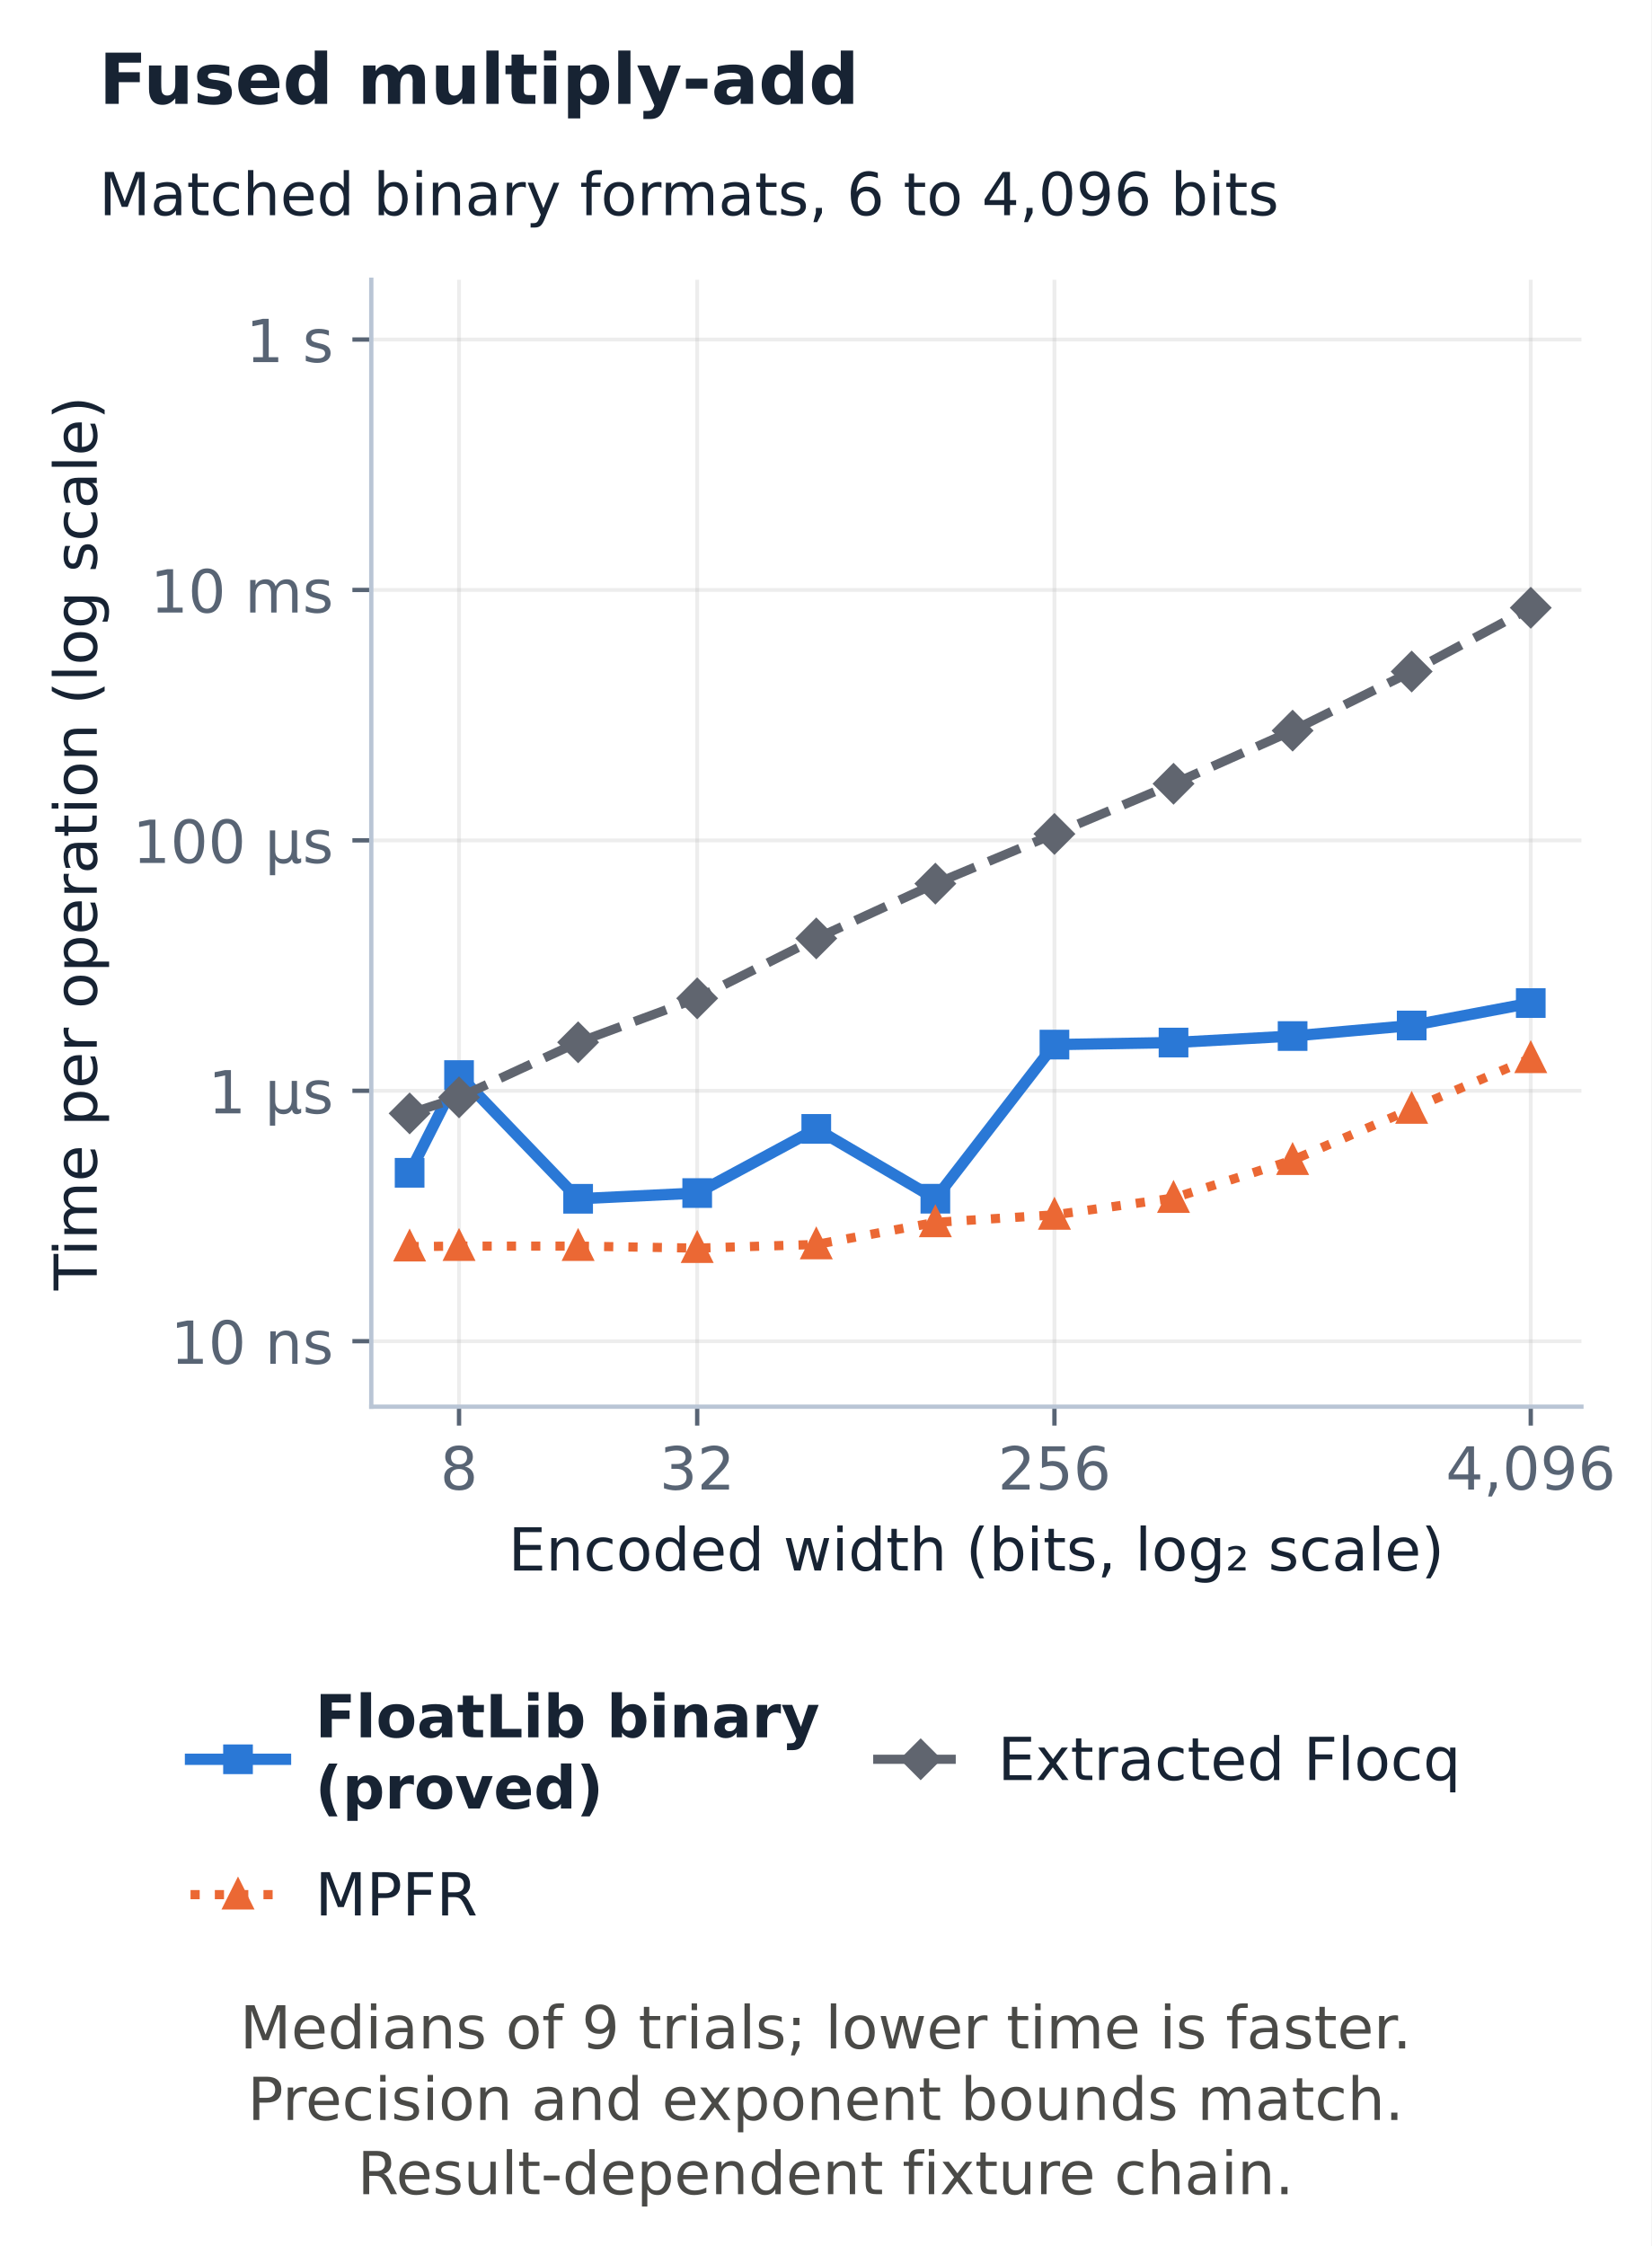
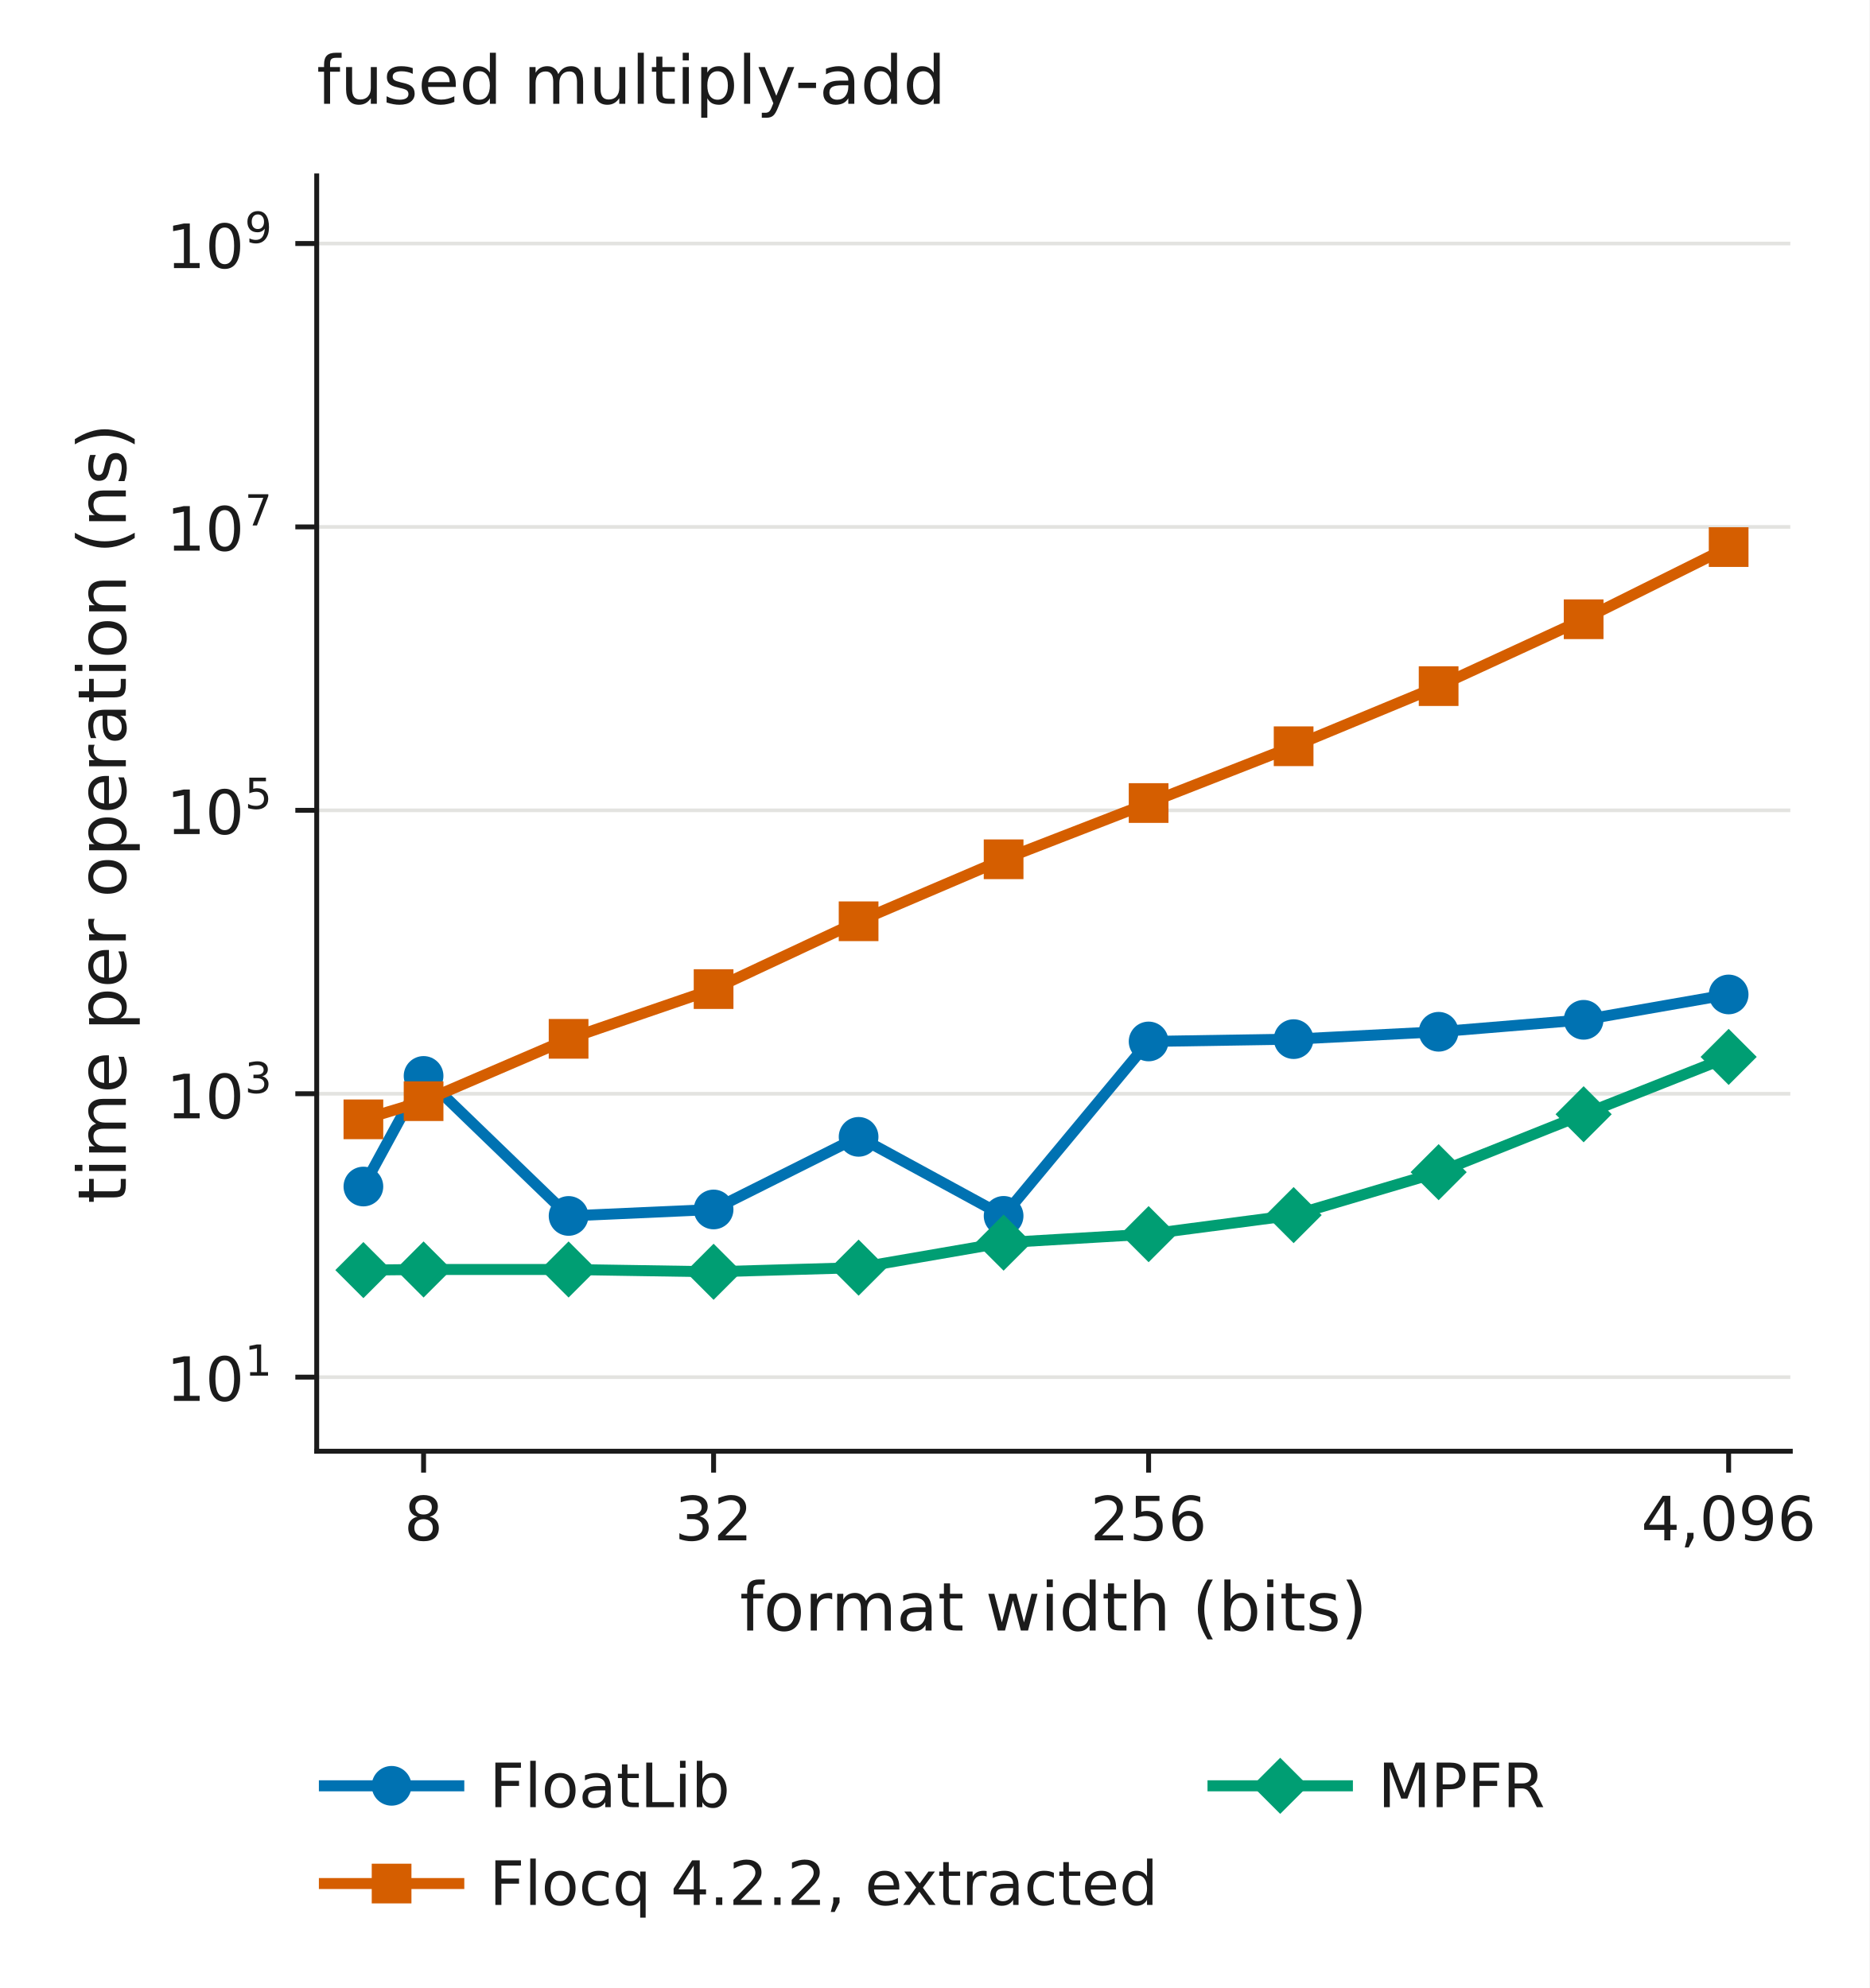
- <svg xmlns="http://www.w3.org/2000/svg" xmlns:xlink="http://www.w3.org/1999/xlink" width="306pt" height="416.154pt" viewBox="0 0 306 416.154" version="1.1">
+ <svg xmlns="http://www.w3.org/2000/svg" xmlns:xlink="http://www.w3.org/1999/xlink" width="306pt" height="325.483pt" viewBox="0 0 306 325.483" version="1.1">
  <defs>
    <style type="text/css">*{stroke-linejoin: round; stroke-linecap: butt}</style>
  </defs>
  <g id="figure_1">
    <g id="patch_1">
-       <path d="M 0 416.154 L 306 416.154 L 306 0 L 0 0 z " style="fill: #ffffff" />
+       <path d="M 0 325.483 L 306 325.483 L 306 0 L 0 0 z " style="fill: #ffffff" />
    </g>
    <g id="axes_1">
      <g id="patch_2">
-         <path d="M 68.8 260.64 L 293.04 260.64 L 293.04 51.84 L 68.8 51.84 z " style="fill: #ffffff" />
+         <path d="M 51.84 237.6 L 293.04 237.6 L 293.04 28.8 L 51.84 28.8 z " style="fill: #ffffff" />
      </g>
      <g id="matplotlib.axis_1">
        <g id="xtick_1">
          <g id="line2d_1">
-             <path d="M 85.062 260.64 L 85.062 51.84 " clip-path="url(#pc682709950)" style="fill: none; stroke: #b0b0b0; stroke-opacity: 0.22; stroke-width: 0.7; stroke-linecap: square" />
-           </g>
+             <defs>
+               <path id="m44b7671e77" d="M 0 0 L 0 3.5 " style="stroke: #1b1b1b; stroke-width: 0.8" />
+             </defs>
+             <g>
+               <use xlink:href="#m44b7671e77" x="69.332" y="237.6" style="fill: #1b1b1b; stroke: #1b1b1b; stroke-width: 0.8" />
+             </g>
+           </g>
+           <g id="text_1">
+             <text style="font-size: 10px; font-family: 'DejaVu Sans', 'Bitstream Vera Sans', Verdana, sans-serif; text-anchor: middle; fill: #1b1b1b" x="69.332" y="252.198" transform="rotate(-0 69.33192 252.1977)">8</text>
+           </g>
+         </g>
+         <g id="xtick_2">
          <g id="line2d_2">
-             <defs>
-               <path id="m30a436a419" d="M 0 0 L 0 3.5 " style="stroke: #586474; stroke-width: 0.8" />
-             </defs>
-             <g>
-               <use xlink:href="#m30a436a419" x="85.062" y="260.64" style="fill: #586474; stroke: #586474; stroke-width: 0.8" />
-             </g>
-           </g>
-           <g id="text_1">
-             <text style="font-size: 11px; font-family: 'DejaVu Sans'; text-anchor: middle; fill: #586474" x="85.062" y="275.997" transform="rotate(-0 85.06198 275.9974)">8</text>
-           </g>
-         </g>
-         <g id="xtick_2">
+             <g>
+               <use xlink:href="#m44b7671e77" x="116.802" y="237.6" style="fill: #1b1b1b; stroke: #1b1b1b; stroke-width: 0.8" />
+             </g>
+           </g>
+           <g id="text_2">
+             <text style="font-size: 10px; font-family: 'DejaVu Sans', 'Bitstream Vera Sans', Verdana, sans-serif; text-anchor: middle; fill: #1b1b1b" x="116.802" y="252.198" transform="rotate(-0 116.802 252.1977)">32</text>
+           </g>
+         </g>
+         <g id="xtick_3">
          <g id="line2d_3">
-             <path d="M 129.194 260.64 L 129.194 51.84 " clip-path="url(#pc682709950)" style="fill: none; stroke: #b0b0b0; stroke-opacity: 0.22; stroke-width: 0.7; stroke-linecap: square" />
-           </g>
+             <g>
+               <use xlink:href="#m44b7671e77" x="188.007" y="237.6" style="fill: #1b1b1b; stroke: #1b1b1b; stroke-width: 0.8" />
+             </g>
+           </g>
+           <g id="text_3">
+             <text style="font-size: 10px; font-family: 'DejaVu Sans', 'Bitstream Vera Sans', Verdana, sans-serif; text-anchor: middle; fill: #1b1b1b" x="188.007" y="252.198" transform="rotate(-0 188.0072 252.1977)">256</text>
+           </g>
+         </g>
+         <g id="xtick_4">
          <g id="line2d_4">
            <g>
-               <use xlink:href="#m30a436a419" x="129.194" y="260.64" style="fill: #586474; stroke: #586474; stroke-width: 0.8" />
-             </g>
-           </g>
-           <g id="text_2">
-             <text style="font-size: 11px; font-family: 'DejaVu Sans'; text-anchor: middle; fill: #586474" x="129.194" y="275.997" transform="rotate(-0 129.1942 275.9974)">32</text>
-           </g>
-         </g>
-         <g id="xtick_3">
-           <g id="line2d_5">
-             <path d="M 195.393 260.64 L 195.393 51.84 " clip-path="url(#pc682709950)" style="fill: none; stroke: #b0b0b0; stroke-opacity: 0.22; stroke-width: 0.7; stroke-linecap: square" />
-           </g>
-           <g id="line2d_6">
-             <g>
-               <use xlink:href="#m30a436a419" x="195.393" y="260.64" style="fill: #586474; stroke: #586474; stroke-width: 0.8" />
-             </g>
-           </g>
-           <g id="text_3">
-             <text style="font-size: 11px; font-family: 'DejaVu Sans'; text-anchor: middle; fill: #586474" x="195.393" y="275.997" transform="rotate(-0 195.3926 275.9974)">256</text>
-           </g>
-         </g>
-         <g id="xtick_4">
-           <g id="line2d_7">
-             <path d="M 283.657 260.64 L 283.657 51.84 " clip-path="url(#pc682709950)" style="fill: none; stroke: #b0b0b0; stroke-opacity: 0.22; stroke-width: 0.7; stroke-linecap: square" />
-           </g>
-           <g id="line2d_8">
-             <g>
-               <use xlink:href="#m30a436a419" x="283.657" y="260.64" style="fill: #586474; stroke: #586474; stroke-width: 0.8" />
+               <use xlink:href="#m44b7671e77" x="282.947" y="237.6" style="fill: #1b1b1b; stroke: #1b1b1b; stroke-width: 0.8" />
            </g>
          </g>
          <g id="text_4">
-             <text style="font-size: 11px; font-family: 'DejaVu Sans'; text-anchor: middle; fill: #586474" x="283.657" y="275.997" transform="rotate(-0 283.6571 275.9974)">4,096</text>
+             <text style="font-size: 10px; font-family: 'DejaVu Sans', 'Bitstream Vera Sans', Verdana, sans-serif; text-anchor: middle; fill: #1b1b1b" x="282.947" y="252.198" transform="rotate(-0 282.9475 252.1977)">4,096</text>
          </g>
        </g>
        <g id="text_5">
-           <text style="font-size: 11px; font-family: 'DejaVu Sans'; text-anchor: middle; fill: #172333" x="180.92" y="290.998" transform="rotate(-0 180.92 290.9983)">Encoded width (bits, log₂ scale)</text>
+           <text style="font-size: 11px; font-family: 'DejaVu Sans', 'Bitstream Vera Sans', Verdana, sans-serif; text-anchor: middle; fill: #1b1b1b" x="172.44" y="266.958" transform="rotate(-0 172.44 266.9583)">format width (bits)</text>
        </g>
      </g>
      <g id="matplotlib.axis_2">
        <g id="ytick_1">
+           <g id="line2d_5">
+             <path d="M 51.84 225.469 L 293.04 225.469 " clip-path="url(#p1d061c73f1)" style="fill: none; stroke: #e3e3e0; stroke-width: 0.6; stroke-linecap: square" />
+           </g>
+           <g id="line2d_6">
+             <defs>
+               <path id="m165789549b" d="M 0 0 L -3.5 0 " style="stroke: #1b1b1b; stroke-width: 0.8" />
+             </defs>
+             <g>
+               <use xlink:href="#m165789549b" x="51.84" y="225.469" style="fill: #1b1b1b; stroke: #1b1b1b; stroke-width: 0.8" />
+             </g>
+           </g>
+           <g id="text_6">
+             <g style="fill: #1b1b1b" transform="translate(27.24 230.1192)">
+               <text>
+                 <tspan x="0" y="-0.762" style="font-size: 10px; font-family: 'DejaVu Sans', 'Bitstream Vera Sans', Verdana, sans-serif; fill: #1b1b1b">1</tspan>
+                 <tspan x="6.362" y="-0.762" style="font-size: 10px; font-family: 'DejaVu Sans', 'Bitstream Vera Sans', Verdana, sans-serif; fill: #1b1b1b">0</tspan>
+                 <tspan x="12.82" y="-4.892" style="font-size: 7px; font-family: 'DejaVu Sans', 'Bitstream Vera Sans', Verdana, sans-serif; fill: #1b1b1b">1</tspan>
+               </text>
+             </g>
+           </g>
+         </g>
+         <g id="ytick_2">
+           <g id="line2d_7">
+             <path d="M 51.84 179.069 L 293.04 179.069 " clip-path="url(#p1d061c73f1)" style="fill: none; stroke: #e3e3e0; stroke-width: 0.6; stroke-linecap: square" />
+           </g>
+           <g id="line2d_8">
+             <g>
+               <use xlink:href="#m165789549b" x="51.84" y="179.069" style="fill: #1b1b1b; stroke: #1b1b1b; stroke-width: 0.8" />
+             </g>
+           </g>
+           <g id="text_7">
+             <g style="fill: #1b1b1b" transform="translate(27.24 183.7692)">
+               <text>
+                 <tspan x="0" y="-0.675" style="font-size: 10px; font-family: 'DejaVu Sans', 'Bitstream Vera Sans', Verdana, sans-serif; fill: #1b1b1b">1</tspan>
+                 <tspan x="6.362" y="-0.675" style="font-size: 10px; font-family: 'DejaVu Sans', 'Bitstream Vera Sans', Verdana, sans-serif; fill: #1b1b1b">0</tspan>
+                 <tspan x="12.82" y="-4.805" style="font-size: 7px; font-family: 'DejaVu Sans', 'Bitstream Vera Sans', Verdana, sans-serif; fill: #1b1b1b">3</tspan>
+               </text>
+             </g>
+           </g>
+         </g>
+         <g id="ytick_3">
          <g id="line2d_9">
-             <path d="M 68.8 248.509 L 293.04 248.509 " clip-path="url(#pc682709950)" style="fill: none; stroke: #b0b0b0; stroke-opacity: 0.22; stroke-width: 0.7; stroke-linecap: square" />
+             <path d="M 51.84 132.669 L 293.04 132.669 " clip-path="url(#p1d061c73f1)" style="fill: none; stroke: #e3e3e0; stroke-width: 0.6; stroke-linecap: square" />
          </g>
          <g id="line2d_10">
-             <defs>
-               <path id="mac5c739fd0" d="M 0 0 L -3.5 0 " style="stroke: #586474; stroke-width: 0.8" />
-             </defs>
-             <g>
-               <use xlink:href="#mac5c739fd0" x="68.8" y="248.509" style="fill: #586474; stroke: #586474; stroke-width: 0.8" />
-             </g>
-           </g>
-           <g id="text_6">
-             <text style="font-size: 11px; font-family: 'DejaVu Sans'; text-anchor: end; fill: #586474" x="61.8" y="252.688" transform="rotate(-0 61.8 252.6879)">10 ns</text>
-           </g>
-         </g>
-         <g id="ytick_2">
+             <g>
+               <use xlink:href="#m165789549b" x="51.84" y="132.669" style="fill: #1b1b1b; stroke: #1b1b1b; stroke-width: 0.8" />
+             </g>
+           </g>
+           <g id="text_8">
+             <g style="fill: #1b1b1b" transform="translate(27.24 137.3192)">
+               <text>
+                 <tspan x="0" y="-0.762" style="font-size: 10px; font-family: 'DejaVu Sans', 'Bitstream Vera Sans', Verdana, sans-serif; fill: #1b1b1b">1</tspan>
+                 <tspan x="6.362" y="-0.762" style="font-size: 10px; font-family: 'DejaVu Sans', 'Bitstream Vera Sans', Verdana, sans-serif; fill: #1b1b1b">0</tspan>
+                 <tspan x="12.82" y="-4.892" style="font-size: 7px; font-family: 'DejaVu Sans', 'Bitstream Vera Sans', Verdana, sans-serif; fill: #1b1b1b">5</tspan>
+               </text>
+             </g>
+           </g>
+         </g>
+         <g id="ytick_4">
          <g id="line2d_11">
-             <path d="M 68.8 202.109 L 293.04 202.109 " clip-path="url(#pc682709950)" style="fill: none; stroke: #b0b0b0; stroke-opacity: 0.22; stroke-width: 0.7; stroke-linecap: square" />
+             <path d="M 51.84 86.269 L 293.04 86.269 " clip-path="url(#p1d061c73f1)" style="fill: none; stroke: #e3e3e0; stroke-width: 0.6; stroke-linecap: square" />
          </g>
          <g id="line2d_12">
            <g>
-               <use xlink:href="#mac5c739fd0" x="68.8" y="202.109" style="fill: #586474; stroke: #586474; stroke-width: 0.8" />
-             </g>
-           </g>
-           <g id="text_7">
-             <text style="font-size: 11px; font-family: 'DejaVu Sans'; text-anchor: end; fill: #586474" x="61.8" y="206.288" transform="rotate(-0 61.8 206.2879)">1 µs</text>
-           </g>
-         </g>
-         <g id="ytick_3">
+               <use xlink:href="#m165789549b" x="51.84" y="86.269" style="fill: #1b1b1b; stroke: #1b1b1b; stroke-width: 0.8" />
+             </g>
+           </g>
+           <g id="text_9">
+             <g style="fill: #1b1b1b" transform="translate(27.24 90.91921)">
+               <text>
+                 <tspan x="0" y="-0.762" style="font-size: 10px; font-family: 'DejaVu Sans', 'Bitstream Vera Sans', Verdana, sans-serif; fill: #1b1b1b">1</tspan>
+                 <tspan x="6.362" y="-0.762" style="font-size: 10px; font-family: 'DejaVu Sans', 'Bitstream Vera Sans', Verdana, sans-serif; fill: #1b1b1b">0</tspan>
+                 <tspan x="12.82" y="-4.892" style="font-size: 7px; font-family: 'DejaVu Sans', 'Bitstream Vera Sans', Verdana, sans-serif; fill: #1b1b1b">7</tspan>
+               </text>
+             </g>
+           </g>
+         </g>
+         <g id="ytick_5">
          <g id="line2d_13">
-             <path d="M 68.8 155.709 L 293.04 155.709 " clip-path="url(#pc682709950)" style="fill: none; stroke: #b0b0b0; stroke-opacity: 0.22; stroke-width: 0.7; stroke-linecap: square" />
+             <path d="M 51.84 39.869 L 293.04 39.869 " clip-path="url(#p1d061c73f1)" style="fill: none; stroke: #e3e3e0; stroke-width: 0.6; stroke-linecap: square" />
          </g>
          <g id="line2d_14">
            <g>
-               <use xlink:href="#mac5c739fd0" x="68.8" y="155.709" style="fill: #586474; stroke: #586474; stroke-width: 0.8" />
-             </g>
-           </g>
-           <g id="text_8">
-             <text style="font-size: 11px; font-family: 'DejaVu Sans'; text-anchor: end; fill: #586474" x="61.8" y="159.888" transform="rotate(-0 61.8 159.8879)">100 µs</text>
-           </g>
-         </g>
-         <g id="ytick_4">
-           <g id="line2d_15">
-             <path d="M 68.8 109.309 L 293.04 109.309 " clip-path="url(#pc682709950)" style="fill: none; stroke: #b0b0b0; stroke-opacity: 0.22; stroke-width: 0.7; stroke-linecap: square" />
-           </g>
-           <g id="line2d_16">
-             <g>
-               <use xlink:href="#mac5c739fd0" x="68.8" y="109.309" style="fill: #586474; stroke: #586474; stroke-width: 0.8" />
-             </g>
-           </g>
-           <g id="text_9">
-             <text style="font-size: 11px; font-family: 'DejaVu Sans'; text-anchor: end; fill: #586474" x="61.8" y="113.488" transform="rotate(-0 61.8 113.4879)">10 ms</text>
-           </g>
-         </g>
-         <g id="ytick_5">
-           <g id="line2d_17">
-             <path d="M 68.8 62.909 L 293.04 62.909 " clip-path="url(#pc682709950)" style="fill: none; stroke: #b0b0b0; stroke-opacity: 0.22; stroke-width: 0.7; stroke-linecap: square" />
-           </g>
-           <g id="line2d_18">
-             <g>
-               <use xlink:href="#mac5c739fd0" x="68.8" y="62.909" style="fill: #586474; stroke: #586474; stroke-width: 0.8" />
+               <use xlink:href="#m165789549b" x="51.84" y="39.869" style="fill: #1b1b1b; stroke: #1b1b1b; stroke-width: 0.8" />
            </g>
          </g>
          <g id="text_10">
-             <text style="font-size: 11px; font-family: 'DejaVu Sans'; text-anchor: end; fill: #586474" x="61.8" y="67.088" transform="rotate(-0 61.8 67.08792)">1 s</text>
+             <g style="fill: #1b1b1b" transform="translate(27.24 44.56921)">
+               <text>
+                 <tspan x="0" y="-0.675" style="font-size: 10px; font-family: 'DejaVu Sans', 'Bitstream Vera Sans', Verdana, sans-serif; fill: #1b1b1b">1</tspan>
+                 <tspan x="6.362" y="-0.675" style="font-size: 10px; font-family: 'DejaVu Sans', 'Bitstream Vera Sans', Verdana, sans-serif; fill: #1b1b1b">0</tspan>
+                 <tspan x="12.82" y="-4.805" style="font-size: 7px; font-family: 'DejaVu Sans', 'Bitstream Vera Sans', Verdana, sans-serif; fill: #1b1b1b">9</tspan>
+               </text>
+             </g>
          </g>
        </g>
        <g id="text_11">
-           <text style="font-size: 11px; font-family: 'DejaVu Sans'; text-anchor: middle; fill: #172333" x="17.936" y="156.24" transform="rotate(-90 17.93617 156.24)">Time per operation (log scale)</text>
-         </g>
+           <text style="font-size: 11px; font-family: 'DejaVu Sans', 'Bitstream Vera Sans', Verdana, sans-serif; text-anchor: middle; fill: #1b1b1b" x="20.597" y="133.2" transform="rotate(-90 20.59742 133.2)">time per operation (ns)</text>
+         </g>
+       </g>
+       <g id="line2d_15">
+         <path d="M 59.481 194.264 L 69.332 176.155 L 93.067 199.079 L 116.802 198.018 L 140.537 186.129 L 164.272 199.066 L 188.007 170.511 L 211.742 170.131 L 235.477 168.926 L 259.212 166.968 L 282.947 162.816 " clip-path="url(#p1d061c73f1)" style="fill: none; stroke: #0072b2; stroke-width: 1.8; stroke-linecap: square" />
+         <defs>
+           <path id="m8b2277f383" d="M 0 2.75 C 0.729 2.75 1.429 2.46 1.945 1.945 C 2.46 1.429 2.75 0.729 2.75 0 C 2.75 -0.729 2.46 -1.429 1.945 -1.945 C 1.429 -2.46 0.729 -2.75 0 -2.75 C -0.729 -2.75 -1.429 -2.46 -1.945 -1.945 C -2.46 -1.429 -2.75 -0.729 -2.75 0 C -2.75 0.729 -2.46 1.429 -1.945 1.945 C -1.429 2.46 -0.729 2.75 0 2.75 z " style="stroke: #0072b2" />
+         </defs>
+         <g clip-path="url(#p1d061c73f1)">
+           <use xlink:href="#m8b2277f383" x="59.481" y="194.264" style="fill: #0072b2; stroke: #0072b2" />
+           <use xlink:href="#m8b2277f383" x="69.332" y="176.155" style="fill: #0072b2; stroke: #0072b2" />
+           <use xlink:href="#m8b2277f383" x="93.067" y="199.079" style="fill: #0072b2; stroke: #0072b2" />
+           <use xlink:href="#m8b2277f383" x="116.802" y="198.018" style="fill: #0072b2; stroke: #0072b2" />
+           <use xlink:href="#m8b2277f383" x="140.537" y="186.129" style="fill: #0072b2; stroke: #0072b2" />
+           <use xlink:href="#m8b2277f383" x="164.272" y="199.066" style="fill: #0072b2; stroke: #0072b2" />
+           <use xlink:href="#m8b2277f383" x="188.007" y="170.511" style="fill: #0072b2; stroke: #0072b2" />
+           <use xlink:href="#m8b2277f383" x="211.742" y="170.131" style="fill: #0072b2; stroke: #0072b2" />
+           <use xlink:href="#m8b2277f383" x="235.477" y="168.926" style="fill: #0072b2; stroke: #0072b2" />
+           <use xlink:href="#m8b2277f383" x="259.212" y="166.968" style="fill: #0072b2; stroke: #0072b2" />
+           <use xlink:href="#m8b2277f383" x="282.947" y="162.816" style="fill: #0072b2; stroke: #0072b2" />
+         </g>
+       </g>
+       <g id="line2d_16">
+         <path d="M 59.481 183.262 L 69.332 180.288 L 93.067 170.082 L 116.802 161.938 L 140.537 150.834 L 164.272 140.686 L 188.007 131.476 L 211.742 122.179 L 235.477 112.335 L 259.212 101.386 L 282.947 89.57 " clip-path="url(#p1d061c73f1)" style="fill: none; stroke: #d55e00; stroke-width: 1.8; stroke-linecap: square" />
+         <defs>
+           <path id="m0ccb218ce4" d="M -2.75 2.75 L 2.75 2.75 L 2.75 -2.75 L -2.75 -2.75 z " style="stroke: #d55e00; stroke-linejoin: miter" />
+         </defs>
+         <g clip-path="url(#p1d061c73f1)">
+           <use xlink:href="#m0ccb218ce4" x="59.481" y="183.262" style="fill: #d55e00; stroke: #d55e00; stroke-linejoin: miter" />
+           <use xlink:href="#m0ccb218ce4" x="69.332" y="180.288" style="fill: #d55e00; stroke: #d55e00; stroke-linejoin: miter" />
+           <use xlink:href="#m0ccb218ce4" x="93.067" y="170.082" style="fill: #d55e00; stroke: #d55e00; stroke-linejoin: miter" />
+           <use xlink:href="#m0ccb218ce4" x="116.802" y="161.938" style="fill: #d55e00; stroke: #d55e00; stroke-linejoin: miter" />
+           <use xlink:href="#m0ccb218ce4" x="140.537" y="150.834" style="fill: #d55e00; stroke: #d55e00; stroke-linejoin: miter" />
+           <use xlink:href="#m0ccb218ce4" x="164.272" y="140.686" style="fill: #d55e00; stroke: #d55e00; stroke-linejoin: miter" />
+           <use xlink:href="#m0ccb218ce4" x="188.007" y="131.476" style="fill: #d55e00; stroke: #d55e00; stroke-linejoin: miter" />
+           <use xlink:href="#m0ccb218ce4" x="211.742" y="122.179" style="fill: #d55e00; stroke: #d55e00; stroke-linejoin: miter" />
+           <use xlink:href="#m0ccb218ce4" x="235.477" y="112.335" style="fill: #d55e00; stroke: #d55e00; stroke-linejoin: miter" />
+           <use xlink:href="#m0ccb218ce4" x="259.212" y="101.386" style="fill: #d55e00; stroke: #d55e00; stroke-linejoin: miter" />
+           <use xlink:href="#m0ccb218ce4" x="282.947" y="89.57" style="fill: #d55e00; stroke: #d55e00; stroke-linejoin: miter" />
+         </g>
+       </g>
+       <g id="line2d_17">
+         <path d="M 59.481 207.944 L 69.332 207.844 L 93.067 207.845 L 116.802 208.221 L 140.537 207.544 L 164.272 203.447 L 188.007 202.058 L 211.742 198.942 L 235.477 191.915 L 259.212 182.433 L 282.947 173.042 " clip-path="url(#p1d061c73f1)" style="fill: none; stroke: #009e73; stroke-width: 1.8; stroke-linecap: square" />
+         <defs>
+           <path id="m81dd84be21" d="M -0 3.889 L 3.889 0 L 0 -3.889 L -3.889 -0 z " style="stroke: #009e73; stroke-linejoin: miter" />
+         </defs>
+         <g clip-path="url(#p1d061c73f1)">
+           <use xlink:href="#m81dd84be21" x="59.481" y="207.944" style="fill: #009e73; stroke: #009e73; stroke-linejoin: miter" />
+           <use xlink:href="#m81dd84be21" x="69.332" y="207.844" style="fill: #009e73; stroke: #009e73; stroke-linejoin: miter" />
+           <use xlink:href="#m81dd84be21" x="93.067" y="207.845" style="fill: #009e73; stroke: #009e73; stroke-linejoin: miter" />
+           <use xlink:href="#m81dd84be21" x="116.802" y="208.221" style="fill: #009e73; stroke: #009e73; stroke-linejoin: miter" />
+           <use xlink:href="#m81dd84be21" x="140.537" y="207.544" style="fill: #009e73; stroke: #009e73; stroke-linejoin: miter" />
+           <use xlink:href="#m81dd84be21" x="164.272" y="203.447" style="fill: #009e73; stroke: #009e73; stroke-linejoin: miter" />
+           <use xlink:href="#m81dd84be21" x="188.007" y="202.058" style="fill: #009e73; stroke: #009e73; stroke-linejoin: miter" />
+           <use xlink:href="#m81dd84be21" x="211.742" y="198.942" style="fill: #009e73; stroke: #009e73; stroke-linejoin: miter" />
+           <use xlink:href="#m81dd84be21" x="235.477" y="191.915" style="fill: #009e73; stroke: #009e73; stroke-linejoin: miter" />
+           <use xlink:href="#m81dd84be21" x="259.212" y="182.433" style="fill: #009e73; stroke: #009e73; stroke-linejoin: miter" />
+           <use xlink:href="#m81dd84be21" x="282.947" y="173.042" style="fill: #009e73; stroke: #009e73; stroke-linejoin: miter" />
+         </g>
+       </g>
+       <g id="patch_3">
+         <path d="M 51.84 237.6 L 51.84 28.8 " style="fill: none; stroke: #1b1b1b; stroke-width: 0.8; stroke-linejoin: miter; stroke-linecap: square" />
+       </g>
+       <g id="patch_4">
+         <path d="M 51.84 237.6 L 293.04 237.6 " style="fill: none; stroke: #1b1b1b; stroke-width: 0.8; stroke-linejoin: miter; stroke-linecap: square" />
+       </g>
+     </g>
+     <g id="text_12">
+       <text style="font-size: 11px; font-family: 'DejaVu Sans', 'Bitstream Vera Sans', Verdana, sans-serif; text-anchor: start; fill: #1b1b1b" x="51.84" y="16.998" transform="rotate(-0 51.84 16.99828)">fused multiply-add</text>
+     </g>
+     <g id="legend_1">
+       <g id="line2d_18">
+         <path d="M 53.096 292.381 L 64.096 292.381 L 75.096 292.381 " style="fill: none; stroke: #0072b2; stroke-width: 1.8; stroke-linecap: square" />
+         <g>
+           <use xlink:href="#m8b2277f383" x="64.096" y="292.381" style="fill: #0072b2; stroke: #0072b2" />
+         </g>
+       </g>
+       <g id="text_13">
+         <text style="font-size: 10px; font-family: 'DejaVu Sans', 'Bitstream Vera Sans', Verdana, sans-serif; text-anchor: start; fill: #1b1b1b" x="80.096" y="295.881" transform="rotate(-0 80.09609 295.881)">FloatLib</text>
      </g>
      <g id="line2d_19">
-         <path d="M 75.904 217.304 L 85.062 199.195 L 107.128 222.119 L 129.194 221.058 L 151.26 209.169 L 173.326 222.106 L 195.393 193.551 L 217.459 193.171 L 239.525 191.966 L 261.591 190.008 L 283.657 185.856 " clip-path="url(#pc682709950)" style="fill: none; stroke: #2a78d6; stroke-width: 2.1; stroke-linecap: square" />
-         <defs>
-           <path id="m176c1e94bf" d="M -2.25 2.25 L 2.25 2.25 L 2.25 -2.25 L -2.25 -2.25 z " style="stroke: #2a78d6; stroke-linejoin: miter" />
-         </defs>
-         <g clip-path="url(#pc682709950)">
-           <use xlink:href="#m176c1e94bf" x="75.904" y="217.304" style="fill: #2a78d6; stroke: #2a78d6; stroke-linejoin: miter" />
-           <use xlink:href="#m176c1e94bf" x="85.062" y="199.195" style="fill: #2a78d6; stroke: #2a78d6; stroke-linejoin: miter" />
-           <use xlink:href="#m176c1e94bf" x="107.128" y="222.119" style="fill: #2a78d6; stroke: #2a78d6; stroke-linejoin: miter" />
-           <use xlink:href="#m176c1e94bf" x="129.194" y="221.058" style="fill: #2a78d6; stroke: #2a78d6; stroke-linejoin: miter" />
-           <use xlink:href="#m176c1e94bf" x="151.26" y="209.169" style="fill: #2a78d6; stroke: #2a78d6; stroke-linejoin: miter" />
-           <use xlink:href="#m176c1e94bf" x="173.326" y="222.106" style="fill: #2a78d6; stroke: #2a78d6; stroke-linejoin: miter" />
-           <use xlink:href="#m176c1e94bf" x="195.393" y="193.551" style="fill: #2a78d6; stroke: #2a78d6; stroke-linejoin: miter" />
-           <use xlink:href="#m176c1e94bf" x="217.459" y="193.171" style="fill: #2a78d6; stroke: #2a78d6; stroke-linejoin: miter" />
-           <use xlink:href="#m176c1e94bf" x="239.525" y="191.966" style="fill: #2a78d6; stroke: #2a78d6; stroke-linejoin: miter" />
-           <use xlink:href="#m176c1e94bf" x="261.591" y="190.008" style="fill: #2a78d6; stroke: #2a78d6; stroke-linejoin: miter" />
-           <use xlink:href="#m176c1e94bf" x="283.657" y="185.856" style="fill: #2a78d6; stroke: #2a78d6; stroke-linejoin: miter" />
-         </g>
+         <path d="M 53.096 308.382 L 64.096 308.382 L 75.096 308.382 " style="fill: none; stroke: #d55e00; stroke-width: 1.8; stroke-linecap: square" />
+         <g>
+           <use xlink:href="#m0ccb218ce4" x="64.096" y="308.382" style="fill: #d55e00; stroke: #d55e00; stroke-linejoin: miter" />
+         </g>
+       </g>
+       <g id="text_14">
+         <text style="font-size: 10px; font-family: 'DejaVu Sans', 'Bitstream Vera Sans', Verdana, sans-serif; text-anchor: start; fill: #1b1b1b" x="80.096" y="311.882" transform="rotate(-0 80.09609 311.8818)">Flocq 4.2.2, extracted</text>
      </g>
      <g id="line2d_20">
-         <path d="M 75.904 206.302 L 85.062 203.328 L 107.128 193.122 L 129.194 184.978 L 151.26 173.874 L 173.326 163.726 L 195.393 154.516 L 217.459 145.219 L 239.525 135.375 L 261.591 124.426 L 283.657 112.61 " clip-path="url(#pc682709950)" style="fill: none; stroke-dasharray: 6.29,2.72; stroke-dashoffset: 0; stroke: #60656f; stroke-width: 1.7" />
-         <defs>
-           <path id="m1dfa106ca7" d="M -0 3.182 L 3.182 0 L 0 -3.182 L -3.182 -0 z " style="stroke: #60656f; stroke-linejoin: miter" />
-         </defs>
-         <g clip-path="url(#pc682709950)">
-           <use xlink:href="#m1dfa106ca7" x="75.904" y="206.302" style="fill: #60656f; stroke: #60656f; stroke-linejoin: miter" />
-           <use xlink:href="#m1dfa106ca7" x="85.062" y="203.328" style="fill: #60656f; stroke: #60656f; stroke-linejoin: miter" />
-           <use xlink:href="#m1dfa106ca7" x="107.128" y="193.122" style="fill: #60656f; stroke: #60656f; stroke-linejoin: miter" />
-           <use xlink:href="#m1dfa106ca7" x="129.194" y="184.978" style="fill: #60656f; stroke: #60656f; stroke-linejoin: miter" />
-           <use xlink:href="#m1dfa106ca7" x="151.26" y="173.874" style="fill: #60656f; stroke: #60656f; stroke-linejoin: miter" />
-           <use xlink:href="#m1dfa106ca7" x="173.326" y="163.726" style="fill: #60656f; stroke: #60656f; stroke-linejoin: miter" />
-           <use xlink:href="#m1dfa106ca7" x="195.393" y="154.516" style="fill: #60656f; stroke: #60656f; stroke-linejoin: miter" />
-           <use xlink:href="#m1dfa106ca7" x="217.459" y="145.219" style="fill: #60656f; stroke: #60656f; stroke-linejoin: miter" />
-           <use xlink:href="#m1dfa106ca7" x="239.525" y="135.375" style="fill: #60656f; stroke: #60656f; stroke-linejoin: miter" />
-           <use xlink:href="#m1dfa106ca7" x="261.591" y="124.426" style="fill: #60656f; stroke: #60656f; stroke-linejoin: miter" />
-           <use xlink:href="#m1dfa106ca7" x="283.657" y="112.61" style="fill: #60656f; stroke: #60656f; stroke-linejoin: miter" />
-         </g>
-       </g>
-       <g id="line2d_21">
-         <path d="M 75.904 230.984 L 85.062 230.884 L 107.128 230.885 L 129.194 231.261 L 151.26 230.584 L 173.326 226.487 L 195.393 225.098 L 217.459 221.982 L 239.525 214.955 L 261.591 205.473 L 283.657 196.082 " clip-path="url(#pc682709950)" style="fill: none; stroke-dasharray: 1.7,2.805; stroke-dashoffset: 0; stroke: #eb6834; stroke-width: 1.7" />
-         <defs>
-           <path id="mfc05afe1b6" d="M 0 -2.25 L -2.25 2.25 L 2.25 2.25 z " style="stroke: #eb6834; stroke-linejoin: miter" />
-         </defs>
-         <g clip-path="url(#pc682709950)">
-           <use xlink:href="#mfc05afe1b6" x="75.904" y="230.984" style="fill: #eb6834; stroke: #eb6834; stroke-linejoin: miter" />
-           <use xlink:href="#mfc05afe1b6" x="85.062" y="230.884" style="fill: #eb6834; stroke: #eb6834; stroke-linejoin: miter" />
-           <use xlink:href="#mfc05afe1b6" x="107.128" y="230.885" style="fill: #eb6834; stroke: #eb6834; stroke-linejoin: miter" />
-           <use xlink:href="#mfc05afe1b6" x="129.194" y="231.261" style="fill: #eb6834; stroke: #eb6834; stroke-linejoin: miter" />
-           <use xlink:href="#mfc05afe1b6" x="151.26" y="230.584" style="fill: #eb6834; stroke: #eb6834; stroke-linejoin: miter" />
-           <use xlink:href="#mfc05afe1b6" x="173.326" y="226.487" style="fill: #eb6834; stroke: #eb6834; stroke-linejoin: miter" />
-           <use xlink:href="#mfc05afe1b6" x="195.393" y="225.098" style="fill: #eb6834; stroke: #eb6834; stroke-linejoin: miter" />
-           <use xlink:href="#mfc05afe1b6" x="217.459" y="221.982" style="fill: #eb6834; stroke: #eb6834; stroke-linejoin: miter" />
-           <use xlink:href="#mfc05afe1b6" x="239.525" y="214.955" style="fill: #eb6834; stroke: #eb6834; stroke-linejoin: miter" />
-           <use xlink:href="#mfc05afe1b6" x="261.591" y="205.473" style="fill: #eb6834; stroke: #eb6834; stroke-linejoin: miter" />
-           <use xlink:href="#mfc05afe1b6" x="283.657" y="196.082" style="fill: #eb6834; stroke: #eb6834; stroke-linejoin: miter" />
-         </g>
-       </g>
-       <g id="patch_3">
-         <path d="M 68.8 260.64 L 68.8 51.84 " style="fill: none; stroke: #b9c5d5; stroke-width: 0.8; stroke-linejoin: miter; stroke-linecap: square" />
-       </g>
-       <g id="patch_4">
-         <path d="M 68.8 260.64 L 293.04 260.64 " style="fill: none; stroke: #b9c5d5; stroke-width: 0.8; stroke-linejoin: miter; stroke-linecap: square" />
-       </g>
-     </g>
-     <g id="text_12">
-       <text style="font-weight: 700; font-size: 13px; font-family: 'DejaVu Sans'; text-anchor: start; fill: #172333" x="18.36" y="19.238" transform="rotate(-0 18.36 19.23797)">Fused multiply-add</text>
-     </g>
-     <g id="text_13">
-       <text style="font-size: 11px; font-family: 'DejaVu Sans'; text-anchor: start; fill: #172333" x="18.36" y="39.875" transform="rotate(-0 18.36 39.87531)">Matched binary formats, 6 to 4,096 bits</text>
-     </g>
-     <g id="text_14">
-       <text style="font-size: 11px; font-family: 'DejaVu Sans'; fill: #4a4a47" transform="translate(44.45922 379.5591)">Medians of 9 trials; lower time is faster.</text>
-       <text style="font-size: 11px; font-family: 'DejaVu Sans'; fill: #4a4a47" transform="translate(45.88148 392.8046)">Precision and exponent bounds match.</text>
-       <text style="font-size: 11px; font-family: 'DejaVu Sans'; fill: #4a4a47" transform="translate(66.24352 406.5546)">Result-dependent fixture chain.</text>
-     </g>
-     <g id="legend_1">
-       <g id="line2d_22">
-         <path d="M 35.305 325.972 L 44.105 325.972 L 52.905 325.972 " style="fill: none; stroke: #2a78d6; stroke-width: 2.1; stroke-linecap: square" />
+         <path d="M 198.546 292.381 L 209.546 292.381 L 220.546 292.381 " style="fill: none; stroke: #009e73; stroke-width: 1.8; stroke-linecap: square" />
        <g>
-           <use xlink:href="#m176c1e94bf" x="44.105" y="325.972" style="fill: #2a78d6; stroke: #2a78d6; stroke-linejoin: miter" />
+           <use xlink:href="#m81dd84be21" x="209.546" y="292.381" style="fill: #009e73; stroke: #009e73; stroke-linejoin: miter" />
        </g>
      </g>
      <g id="text_15">
-         <text style="font-weight: 700; font-size: 11px; font-family: 'DejaVu Sans'; fill: #172333" transform="translate(58.40516 321.8994)">FloatLib binary</text>
-         <text style="font-weight: 700; font-size: 11px; font-family: 'DejaVu Sans'; fill: #172333" transform="translate(58.40516 335.1024)">(proved)</text>
-       </g>
-       <g id="line2d_23">
-         <path d="M 35.305 351.054 L 44.105 351.054 L 52.905 351.054 " style="fill: none; stroke-dasharray: 1.7,2.805; stroke-dashoffset: 0; stroke: #eb6834; stroke-width: 1.7" />
-         <g>
-           <use xlink:href="#mfc05afe1b6" x="44.105" y="351.054" style="fill: #eb6834; stroke: #eb6834; stroke-linejoin: miter" />
-         </g>
-       </g>
-       <g id="text_16">
-         <text style="font-size: 11px; font-family: 'DejaVu Sans'; text-anchor: start; fill: #172333" x="58.405" y="354.904" transform="rotate(-0 58.40516 354.9043)">MPFR</text>
-       </g>
-       <g id="line2d_24">
-         <path d="M 161.805 325.972 L 170.605 325.972 L 179.405 325.972 " style="fill: none; stroke-dasharray: 6.29,2.72; stroke-dashoffset: 0; stroke: #60656f; stroke-width: 1.7" />
-         <g>
-           <use xlink:href="#m1dfa106ca7" x="170.605" y="325.972" style="fill: #60656f; stroke: #60656f; stroke-linejoin: miter" />
-         </g>
-       </g>
-       <g id="text_17">
-         <text style="font-size: 11px; font-family: 'DejaVu Sans'; text-anchor: start; fill: #172333" x="184.905" y="329.822" transform="rotate(-0 184.9052 329.8221)">Extracted Flocq</text>
+         <text style="font-size: 10px; font-family: 'DejaVu Sans', 'Bitstream Vera Sans', Verdana, sans-serif; text-anchor: start; fill: #1b1b1b" x="225.546" y="295.881" transform="rotate(-0 225.5461 295.881)">MPFR</text>
      </g>
    </g>
  </g>
  <defs>
-     <clipPath id="pc682709950">
-       <rect x="68.8" y="51.84" width="224.24" height="208.8" />
+     <clipPath id="p1d061c73f1">
+       <rect x="51.84" y="28.8" width="241.2" height="208.8" />
    </clipPath>
  </defs>
</svg>
